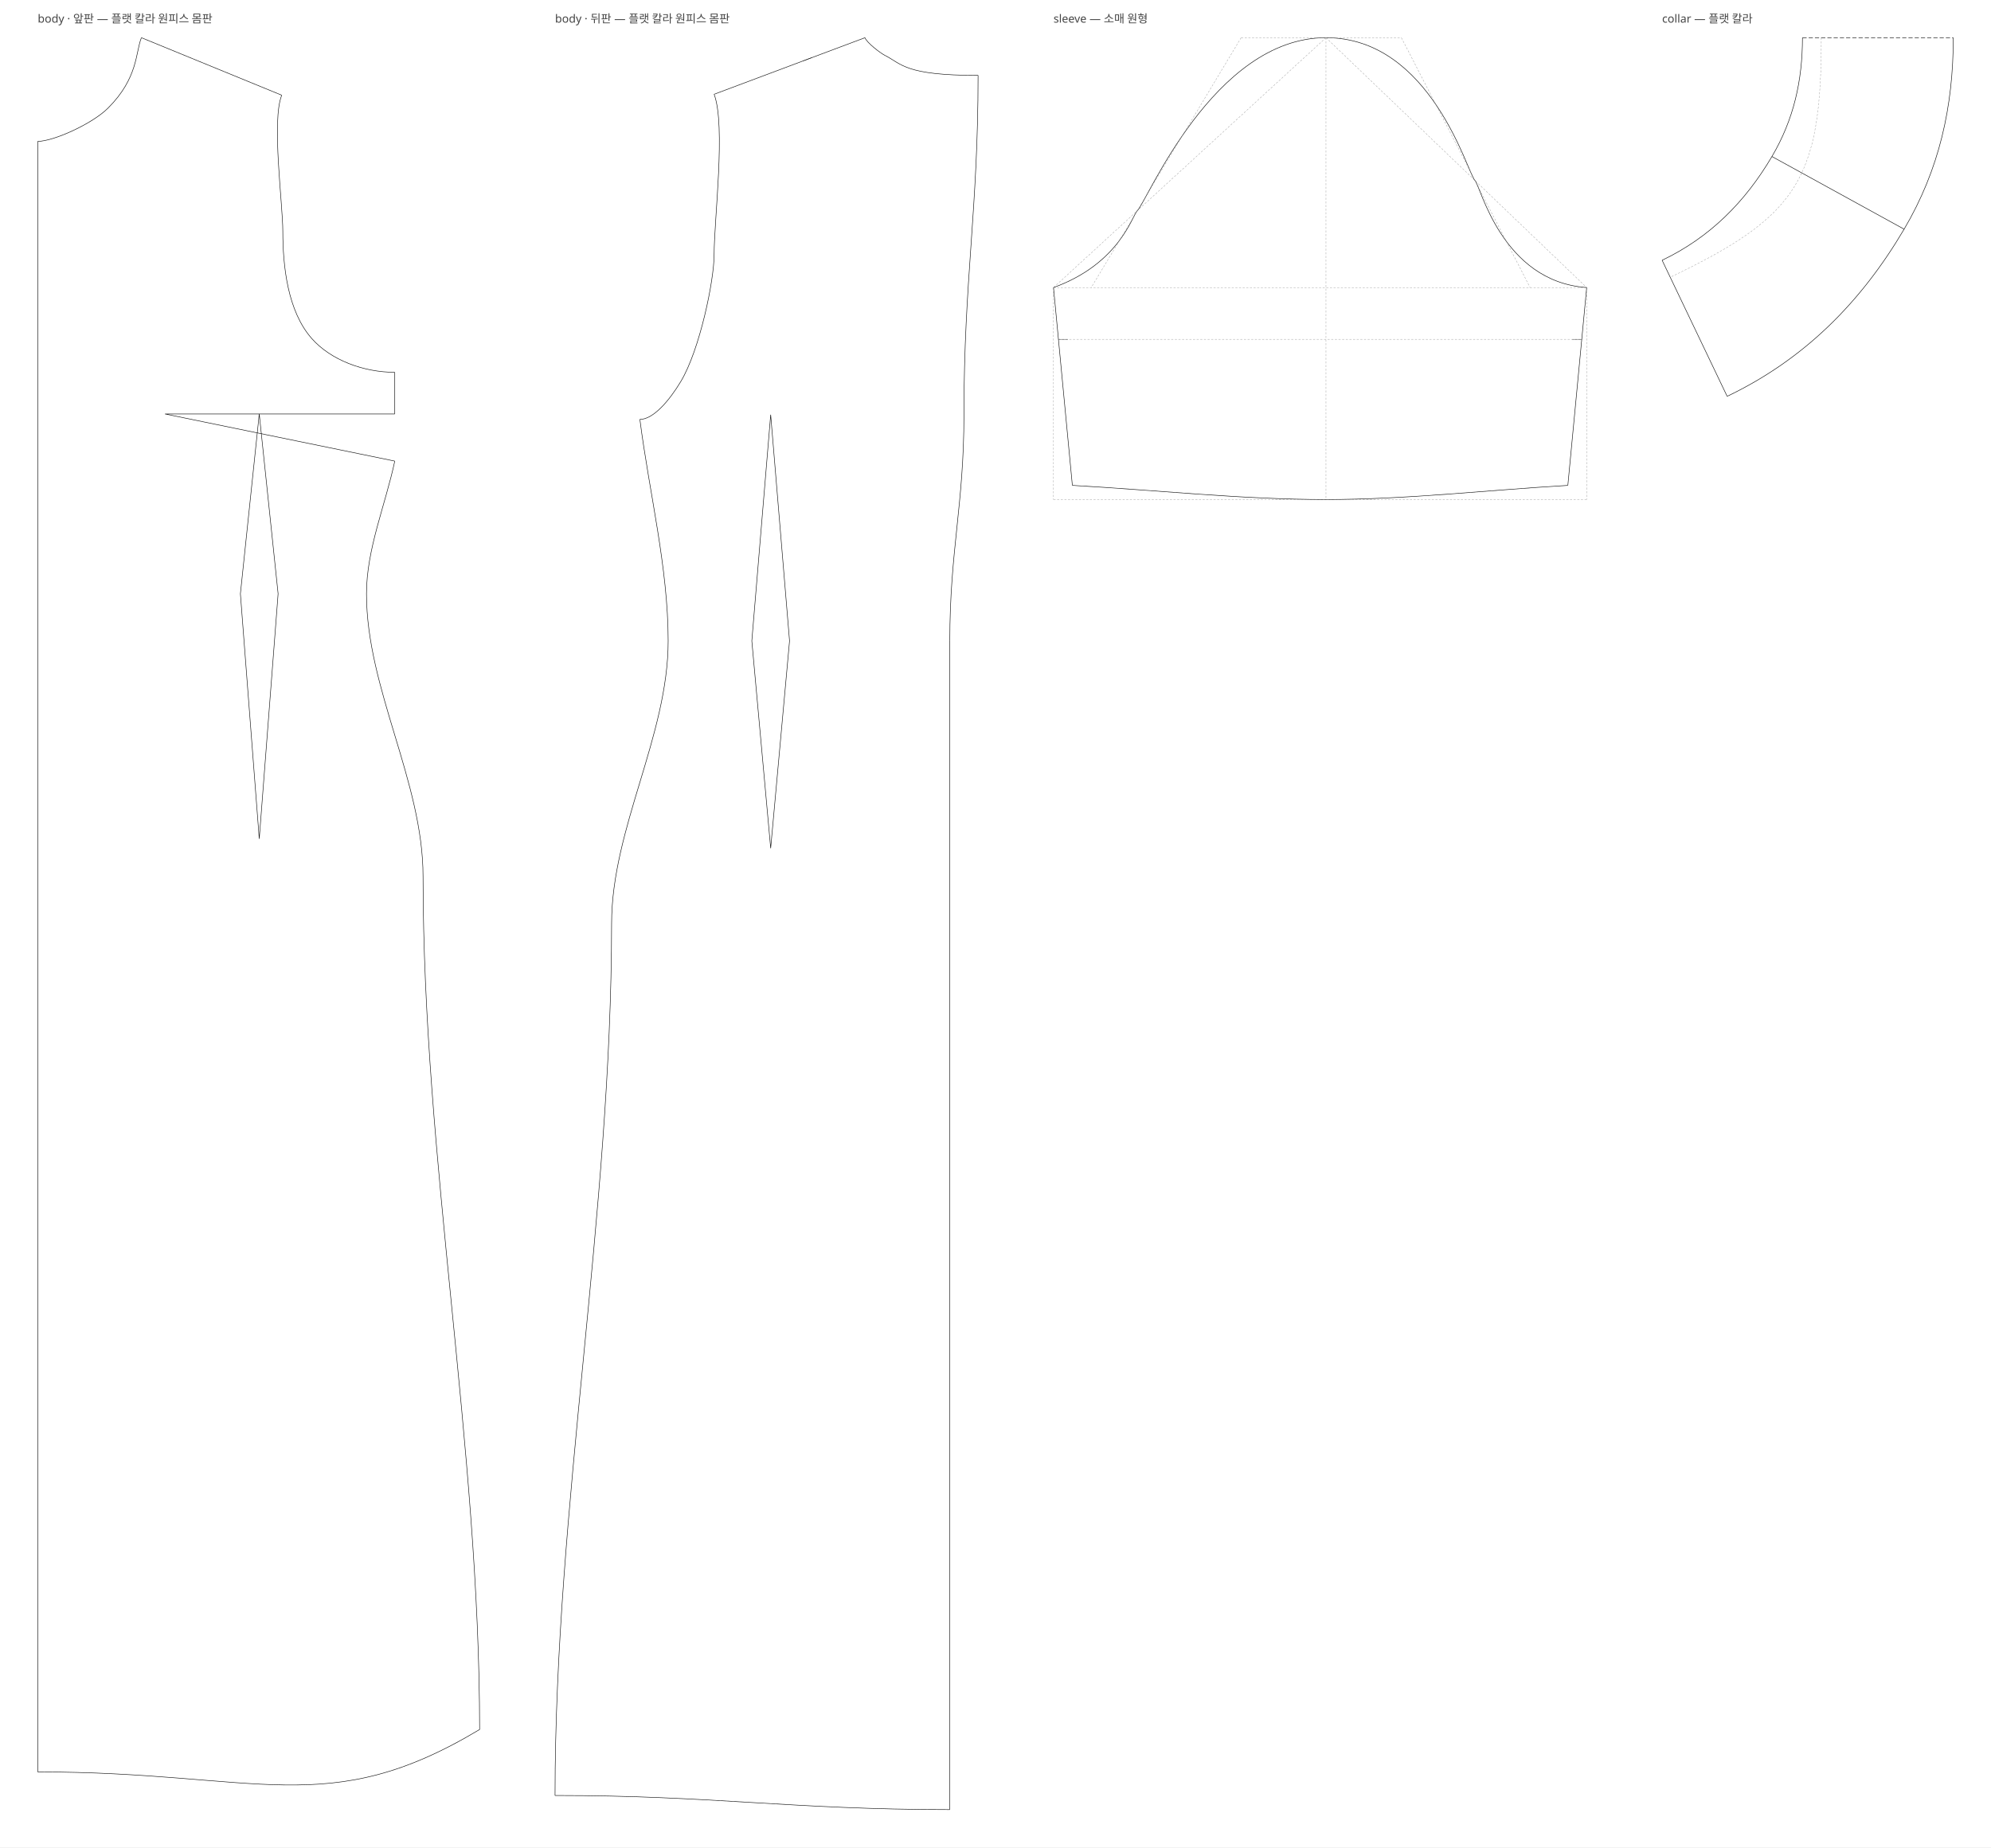
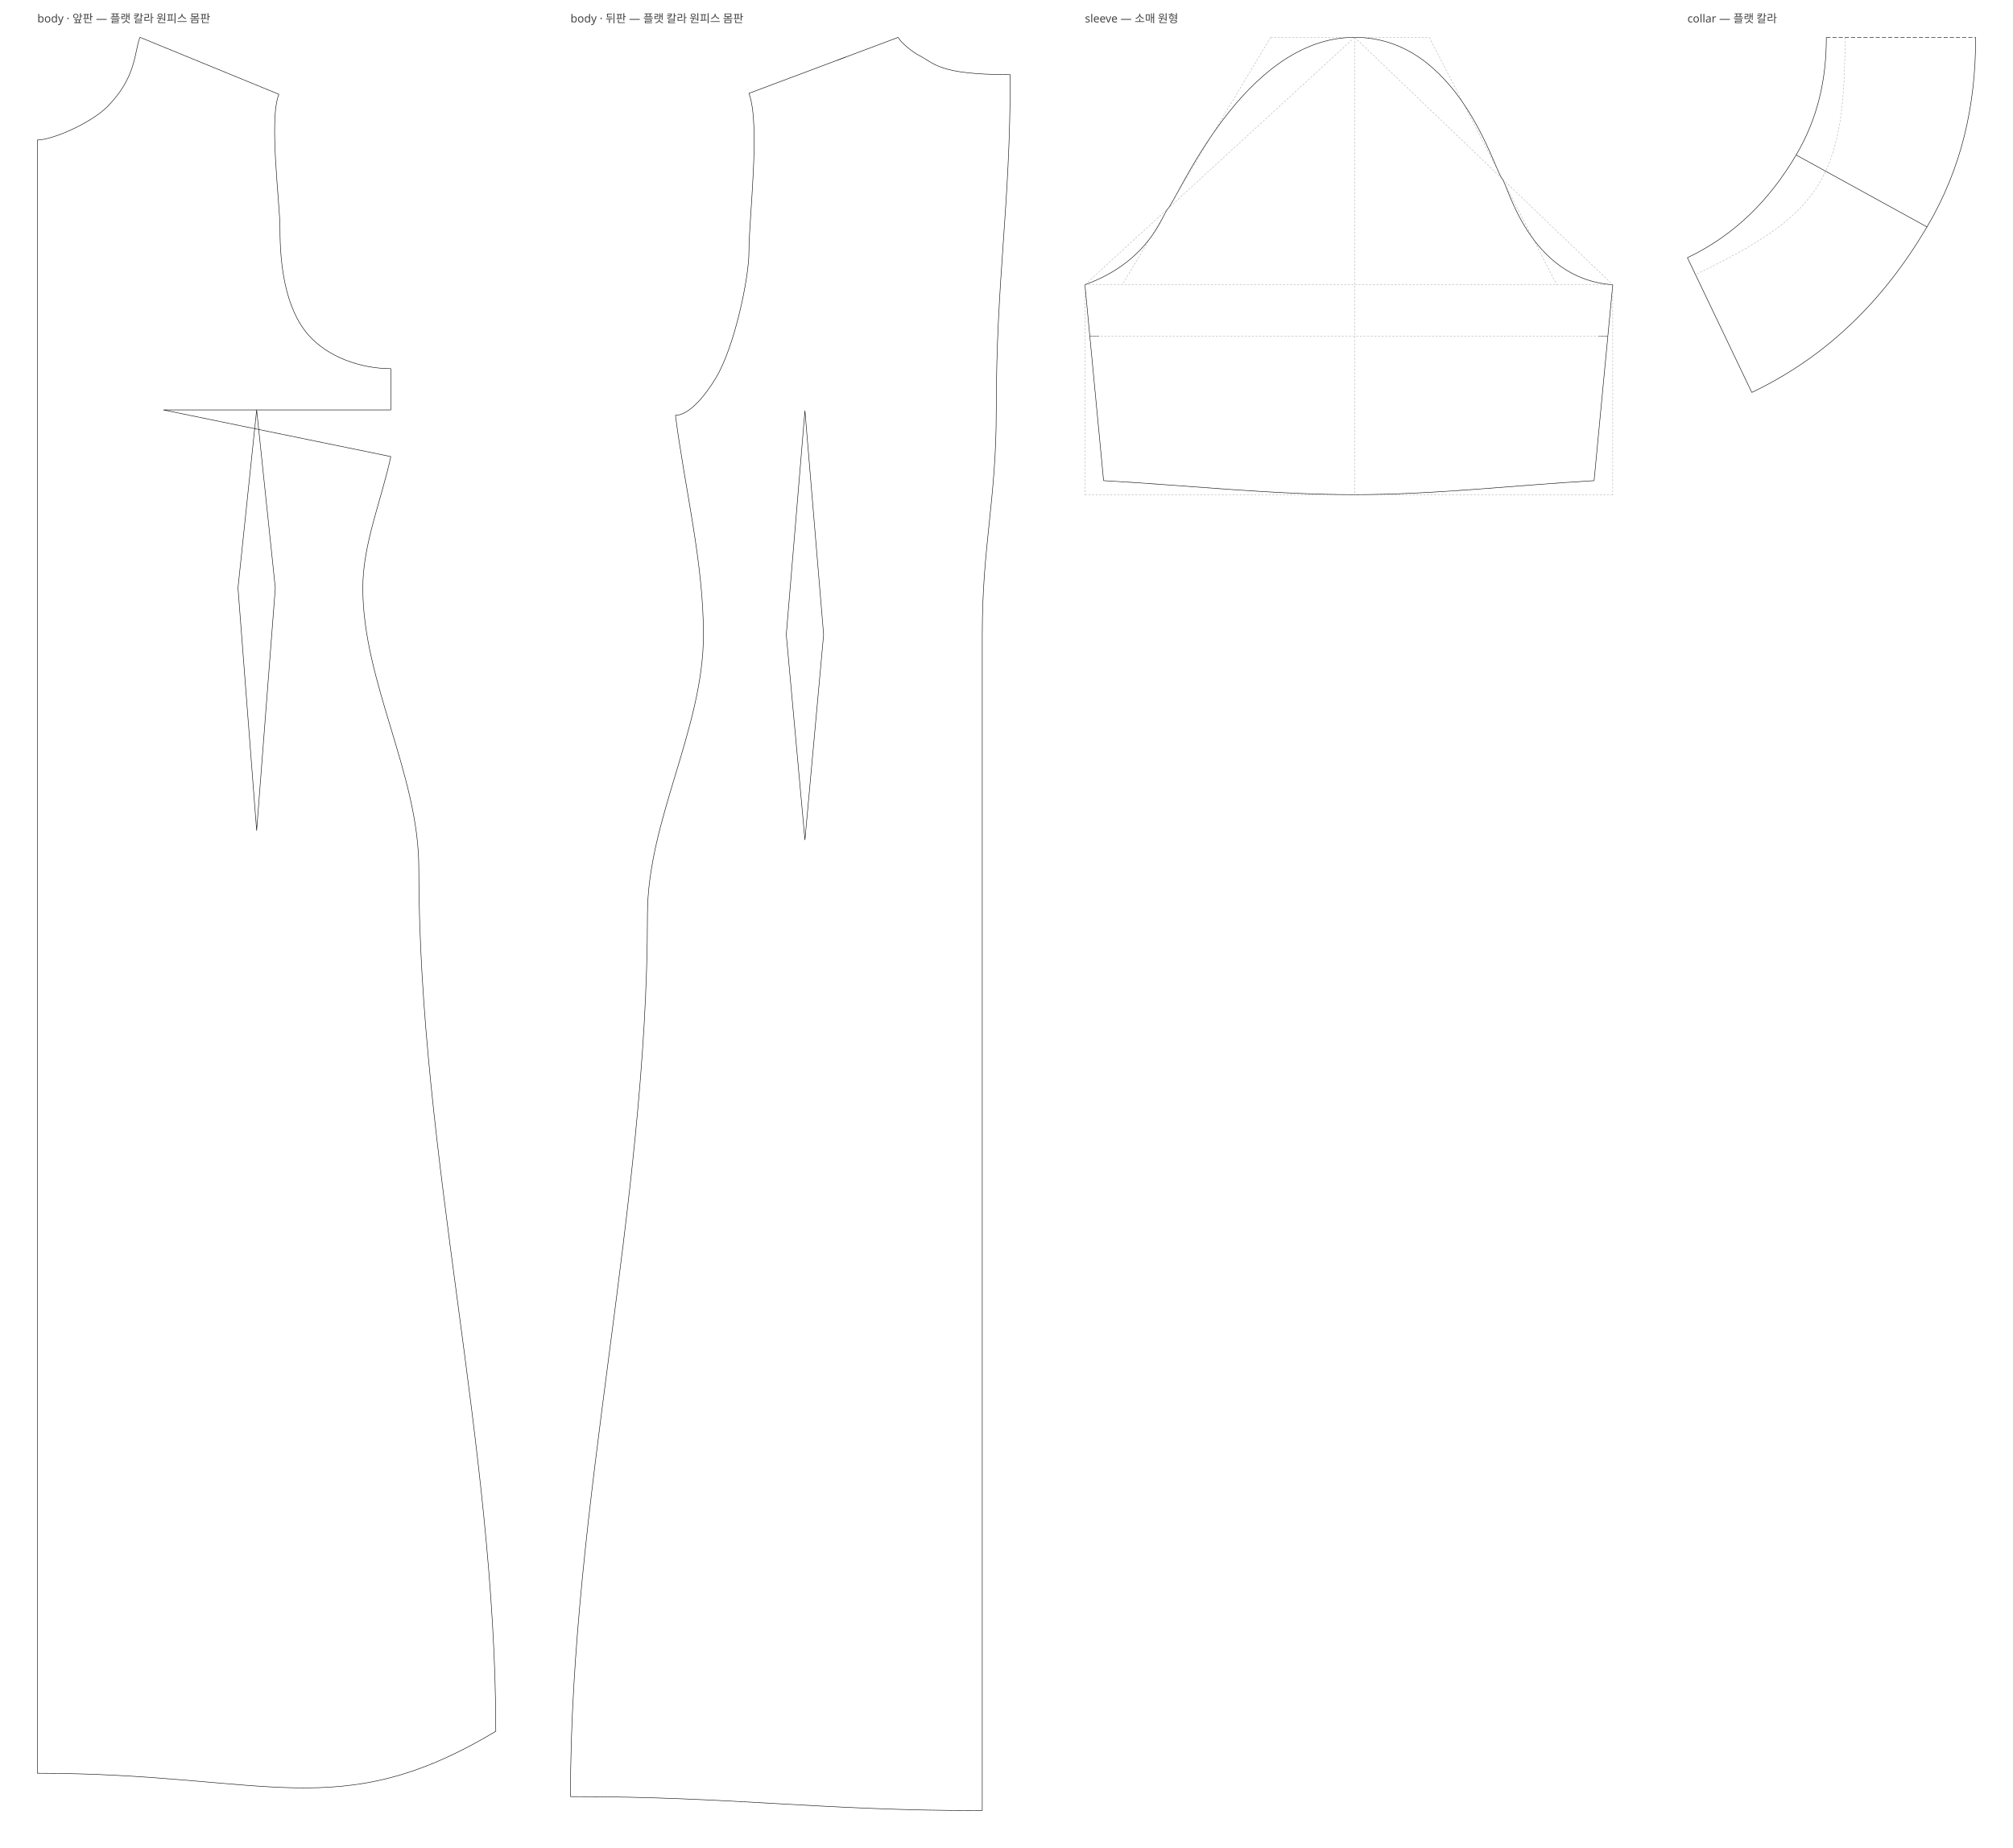
- <svg xmlns="http://www.w3.org/2000/svg" width="1341.081mm" height="1244.6mm" viewBox="0 0 1341.081 1244.6">
+ <svg xmlns="http://www.w3.org/2000/svg" width="1369.656mm" height="1257.3mm" viewBox="0 0 1369.656 1257.3">
  <rect width="100%" height="100%" fill="white" />
  <g id="body · 앞판">
    <g id="outline" fill="none" stroke="#111" stroke-width="0.35">
      <path d="M95.25 25.4C91.271 35.105 93.197 52.402 72.799 72.799C62.044 83.554 35.889 95.25 25.4 95.25" />
      <path d="M95.25 25.4L189.773 64.154" />
      <path d="M189.773 64.154C182.811 81.133 190.5 137.552 190.5 155.902C190.5 179.093 193.671 209.631 210.032 228.118C222.823 242.571 244.797 250.825 265.906 250.825" />
-       <path d="M25.4 95.25L25.4 1193.8" />
+       <path d="M25.4 95.25L25.4 1206.5" />
      <path d="M265.906 250.825L265.906 278.903" />
-       <path d="M265.906 310.653C259.62 340.154 246.856 369.887 246.856 400.05C246.856 464.16 284.956 526.44 284.956 590.55C284.956 780.609 323.056 975.166 323.056 1165.225" />
-       <path d="M25.4 1193.8C174.912 1193.8 220.492 1226.764 323.056 1165.225" />
+       <path d="M265.906 310.653C259.62 340.154 246.856 369.887 246.856 400.05C246.856 464.16 284.956 526.44 284.956 590.55C284.956 785.153 337.344 983.322 337.344 1177.925" />
+       <path d="M25.4 1206.5C182.025 1206.5 229.9 1242.391 337.344 1177.925" />
    </g>
    <g id="dart" fill="none" stroke="#111" stroke-width="0.35">
      <path d="M265.906 278.903L111.125 278.903L265.906 310.653" />
      <path d="M174.625 278.903L161.925 400.05L174.625 565.15L187.325 400.05L174.625 278.903" />
    </g>
    <text x="25.4" y="15.24" font-size="7.62" font-family="sans-serif" fill="#444">body · 앞판 — 플랫 칼라 원피스 몸판</text>
  </g>
  <g id="body · 뒤판">
    <g id="outline" fill="none" stroke="#111" stroke-width="0.35">
-       <path d="M582.612 25.4C583.876 28.77 592.871 35.706 596.083 37.33C607.534 43.12 609.41 50.8 658.812 50.8" />
-       <path d="M481.012 63.5C488.972 84.726 481.012 147.701 481.012 171.45C481.012 189.135 471.319 235.744 458.597 256.984C450.862 269.898 440.038 282.575 431.006 282.575" />
-       <path d="M658.812 50.8C658.812 142.319 649.287 187.881 649.287 279.4C649.287 340.479 639.763 370.721 639.763 431.8" />
-       <path d="M639.763 431.8L639.763 1219.2" />
-       <path d="M582.612 25.4L481.012 63.5" />
-       <path d="M431.006 282.575C437.293 331.819 450.056 382.156 450.056 431.8C450.056 495.91 411.956 558.19 411.956 622.3C411.956 816.541 373.856 1015.434 373.856 1209.675" />
-       <path d="M639.763 1219.2C533.332 1219.2 480.287 1209.675 373.856 1209.675" />
+       <path d="M611.188 25.4C612.451 28.77 621.446 35.706 624.658 37.33C636.109 43.12 637.985 50.8 687.388 50.8" />
+       <path d="M509.587 63.5C517.547 84.726 509.587 147.701 509.587 171.45C509.587 189.135 499.894 235.744 487.172 256.984C479.437 269.898 468.613 282.575 459.581 282.575" />
+       <path d="M687.388 50.8C687.388 142.319 677.862 187.881 677.862 279.4C677.862 340.479 668.337 370.721 668.337 431.8" />
+       <path d="M668.337 431.8L668.337 1231.9" />
+       <path d="M611.188 25.4L509.587 63.5" />
+       <path d="M459.581 282.575C465.868 331.819 478.631 382.156 478.631 431.8C478.631 495.91 440.531 558.19 440.531 622.3C440.531 821.078 388.144 1023.597 388.144 1222.375" />
+       <path d="M668.337 1231.9C556.195 1231.9 500.286 1222.375 388.144 1222.375" />
    </g>
    <g id="dart" fill="none" stroke="#111" stroke-width="0.35">
-       <path d="M519.112 279.4L506.412 431.8L519.112 571.5L531.812 431.8L519.112 279.4" />
+       <path d="M547.688 279.4L534.987 431.8L547.688 571.5L560.388 431.8L547.688 279.4" />
    </g>
    <g id="mark" fill="none" stroke="#111" stroke-width="0.21">
-       <path d="M546.938 38.778L540.993 41.007" />
+       <path d="M575.513 38.778L569.568 41.007" />
    </g>
-     <text x="373.856" y="15.24" font-size="7.62" font-family="sans-serif" fill="#444">body · 뒤판 — 플랫 칼라 원피스 몸판</text>
+     <text x="388.144" y="15.24" font-size="7.62" font-family="sans-serif" fill="#444">body · 뒤판 — 플랫 칼라 원피스 몸판</text>
  </g>
  <g id="sleeve">
    <g id="outline" fill="none" stroke="#111" stroke-width="0.35">
-       <path d="M709.612 193.73C754.288 177.571 762.694 145.044 766.082 141.936C772.435 136.109 817.28 25.4 893.139 25.4" />
-       <path d="M893.139 25.4C964.031 25.4 988.471 116.779 993.489 121.589C997.252 125.196 1011.552 189.726 1068.751 193.73" />
-       <path d="M709.612 193.73L722.312 327.025" />
-       <path d="M1068.751 193.73L1056.051 327.025" />
-       <path d="M722.312 327.025C778.685 330.168 836.679 336.55 893.139 336.55C946.992 336.55 1002.29 330.168 1056.051 327.025" />
+       <path d="M738.187 193.73C782.863 177.571 791.269 145.044 794.657 141.936C801.01 136.109 845.855 25.4 921.714 25.4" />
+       <path d="M921.714 25.4C992.606 25.4 1017.046 116.779 1022.064 121.589C1025.827 125.196 1040.127 189.726 1097.326 193.73" />
+       <path d="M738.187 193.73L750.887 327.025" />
+       <path d="M1097.326 193.73L1084.626 327.025" />
+       <path d="M750.887 327.025C807.26 330.168 865.254 336.55 921.714 336.55C975.567 336.55 1030.865 330.168 1084.626 327.025" />
    </g>
    <g id="construction" fill="none" stroke="#888" stroke-width="0.21" stroke-dasharray="1.4,1.05">
-       <path d="M893.139 25.4L893.139 336.55" />
-       <path d="M709.612 193.73L1068.751 193.73" />
-       <path d="M712.935 228.6L1065.429 228.6" />
-       <path d="M835.989 25.4L943.939 25.4" />
-       <path d="M893.139 25.4L709.612 193.73" />
-       <path d="M893.139 25.4L1068.751 193.73" />
-       <path d="M835.989 25.4L735.012 193.73" />
-       <path d="M943.939 25.4L1030.651 193.73" />
-       <path d="M709.612 193.73L709.612 336.55" />
-       <path d="M1068.751 193.73L1068.751 336.55" />
-       <path d="M709.612 336.55L1068.751 336.55" />
+       <path d="M921.714 25.4L921.714 336.55" />
+       <path d="M738.187 193.73L1097.326 193.73" />
+       <path d="M741.51 228.6L1094.004 228.6" />
+       <path d="M864.564 25.4L972.514 25.4" />
+       <path d="M921.714 25.4L738.187 193.73" />
+       <path d="M921.714 25.4L1097.326 193.73" />
+       <path d="M864.564 25.4L763.587 193.73" />
+       <path d="M972.514 25.4L1059.226 193.73" />
+       <path d="M738.187 193.73L738.187 336.55" />
+       <path d="M1097.326 193.73L1097.326 336.55" />
+       <path d="M738.187 336.55L1097.326 336.55" />
    </g>
    <g id="mark" fill="none" stroke="#111" stroke-width="0.21">
-       <path d="M712.935 228.6L719.285 228.6" />
-       <path d="M1065.429 228.6L1059.079 228.6" />
+       <path d="M741.51 228.6L747.86 228.6" />
+       <path d="M1094.004 228.6L1087.654 228.6" />
    </g>
-     <text x="709.612" y="15.24" font-size="7.62" font-family="sans-serif" fill="#444">sleeve — 소매 원형</text>
+     <text x="738.188" y="15.24" font-size="7.62" font-family="sans-serif" fill="#444">sleeve — 소매 원형</text>
  </g>
  <g id="collar">
    <g id="outline" fill="none" stroke="#111" stroke-width="0.35">
-       <path d="M1214.081 25.4C1214.081 54.329 1208.215 80.535 1193.526 105.457C1175.441 136.142 1151.688 159.985 1119.551 175.343" />
-       <path d="M1315.681 25.4C1315.681 72.015 1306.229 114.243 1282.56 154.402C1253.418 203.847 1215.143 242.266 1163.359 267.013" />
-       <path d="M1119.551 175.343L1163.359 267.013" />
+       <path d="M1242.656 25.4C1242.656 54.329 1236.79 80.535 1222.101 105.457C1204.016 136.142 1180.263 159.985 1148.126 175.343" />
+       <path d="M1344.256 25.4C1344.256 72.015 1334.804 114.243 1311.135 154.402C1281.993 203.847 1243.718 242.266 1191.934 267.013" />
+       <path d="M1148.126 175.343L1191.934 267.013" />
    </g>
    <g id="construction" fill="none" stroke="#888" stroke-width="0.21" stroke-dasharray="1.4,1.05">
-       <path d="M1226.781 25.4C1226.781 120.799 1211.103 145.667 1125.027 186.801" />
+       <path d="M1255.356 25.4C1255.356 120.799 1239.678 145.667 1153.602 186.801" />
    </g>
    <g id="notch" fill="none" stroke="#111" stroke-width="0.35">
-       <path d="M1193.526 105.457L1282.56 154.402" />
+       <path d="M1222.101 105.457L1311.135 154.402" />
    </g>
    <g id="fold" fill="none" stroke="#111" stroke-width="0.35" stroke-dasharray="2.8,1.4">
-       <path d="M1214.081 25.4L1315.681 25.4" />
+       <path d="M1242.656 25.4L1344.256 25.4" />
    </g>
-     <text x="1119.551" y="15.24" font-size="7.62" font-family="sans-serif" fill="#444">collar — 플랫 칼라</text>
+     <text x="1148.126" y="15.24" font-size="7.62" font-family="sans-serif" fill="#444">collar — 플랫 칼라</text>
  </g>
</svg>
